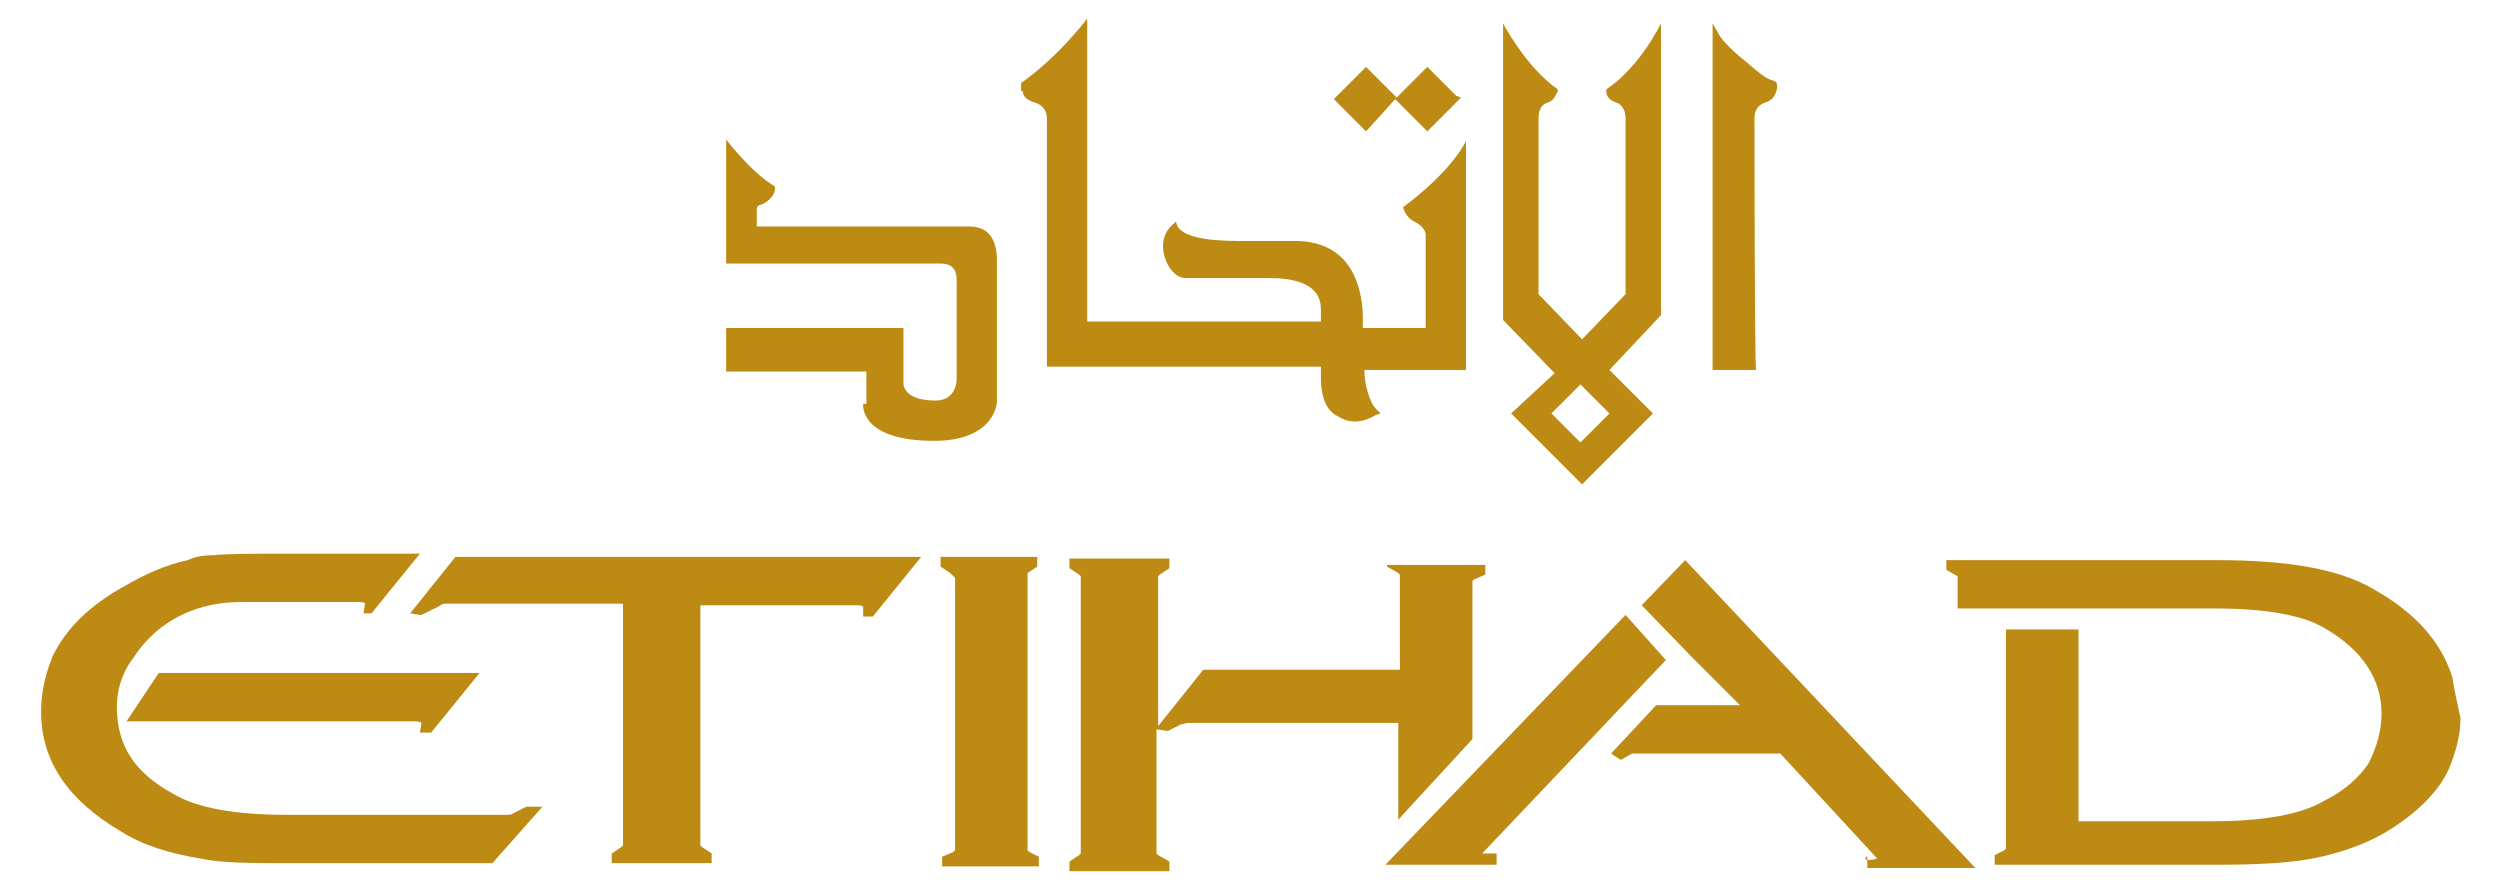
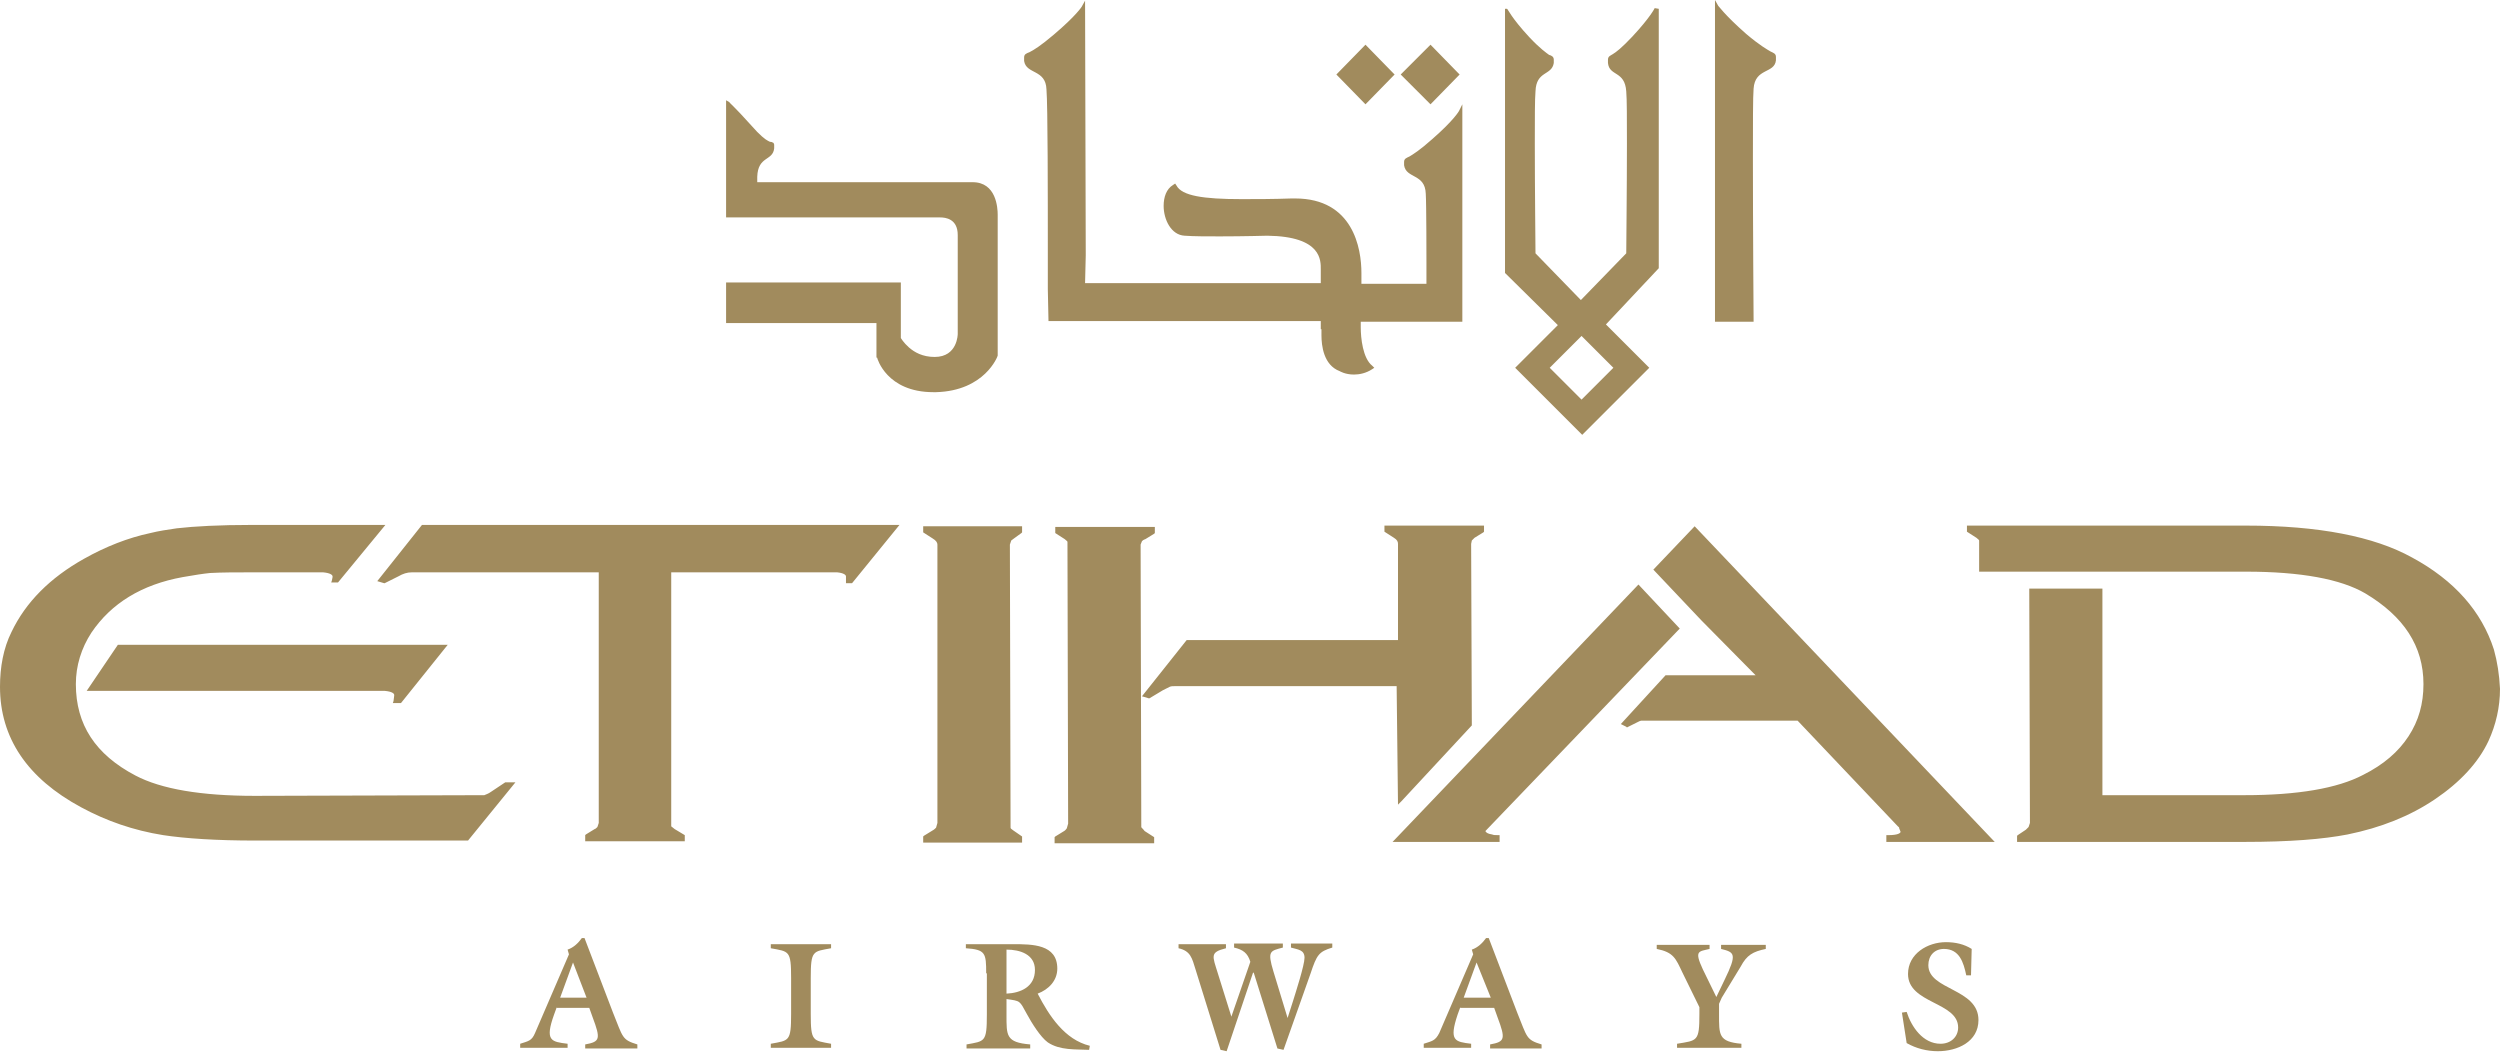
- <svg xmlns="http://www.w3.org/2000/svg" version="1.1" id="Layer_1" x="0px" y="0px" viewBox="0 0 155.1 55.1" xml:space="preserve" width="155.1" height="55.1">
-   <defs id="defs39" />
-   <style type="text/css" id="style2">
- 	.st0{fill:none;stroke:#BD8B13;stroke-width:0.1;stroke-miterlimit:10;}
- 	.st1{fill:#BD8B13;}
- </style>
-   <g id="g58">
-     <g transform="translate(0.05,0.05)" id="g34">
-       <path style="fill:#bd8b13" id="path6" d="m 86.6,6 -0.1,-0.1 -1.8,-1.8 -2,2 2,2 z" class="st1" />
-       <path style="fill:#bd8b13" id="path8" d="m 90.6,6 -0.3,-0.1 -1.8,-1.8 -2,2 2,2 z" class="st1" />
-       <path style="fill:#bd8b13" id="path10" d="m 63.4,5.6 c 0,0.4 0.4,0.6 0.7,0.7 0.4,0.1 0.8,0.4 0.8,1 v 15.4 h 17 V 23 c 0,0.1 0,0.1 0,0.4 0,1.3 0.4,2.1 1.1,2.4 0,0 0.4,0.3 1,0.3 0.4,0 0.8,-0.1 1.3,-0.4 l 0.3,-0.1 -0.3,-0.3 C 84.9,24.9 84.6,23.7 84.6,23 v -0.1 h 6.3 V 8.7 c 0,0 -0.8,1.8 -3.9,4.1 0,0 0.1,0.6 0.7,0.9 0.8,0.4 0.7,0.9 0.7,0.9 v 5.7 H 84.5 V 20 19.7 c 0,-1.4 -0.4,-4.8 -4.2,-4.8 h -0.1 c -1.1,0 -2.2,0 -3.1,0 H 76.8 C 74.6,14.9 73.4,14.6 73,14 l -0.1,-0.3 -0.1,0.1 c -0.4,0.3 -0.7,0.8 -0.7,1.4 0,0.9 0.6,2 1.4,2 0.6,0 1.4,0 2.2,0 1.4,0 3,0 3,0 3.1,0 3.2,1.4 3.2,2 v 0.7 H 67.4 V 1.1 c 0,0 -1.7,2.3 -4.1,4 v 0.1 0.4 z" class="st1" />
-       <path style="fill:#bd8b13" id="path12" d="m 53.5,25 c 0,0 -0.3,2.3 4.4,2.3 3.8,0 3.9,-2.4 3.9,-2.4 V 16.1 C 61.8,15.5 61.7,14 60.1,14 H 46.9 v -1 c 0,-0.3 0.1,-0.3 0.4,-0.4 C 48,12.2 48.1,11.7 48,11.5 46.5,10.6 45,8.6 45,8.6 v 7.7 h 13.2 0.1 c 0.4,0 1,0.1 1,1 v 6.2 c 0,0 0,1.3 -1.3,1.3 -2.1,0 -2,-1.1 -2,-1.1 V 20.3 H 45 V 23 h 8.7 v 2 z" class="st1" />
-       <path style="fill:#bd8b13" id="path14" d="m 108.8,7.3 c 0,-0.7 0.4,-0.9 0.7,-1 0.3,-0.1 0.6,-0.3 0.7,-0.9 V 5.3 C 110.2,5 110.1,5 109.8,4.9 109.5,4.8 109.1,4.5 108.3,3.8 106.9,2.7 106.6,2.1 106.6,2.1 l -0.4,-0.7 v 21.5 h 2.7 C 108.8,22.8 108.8,7.7 108.8,7.3 Z" class="st1" />
-       <path style="fill:#bd8b13" id="path16" d="M 99.8,25.6 98,27.4 96.2,25.6 98,23.8 Z m -6.1,0 4.4,4.4 4.4,-4.4 -2.7,-2.7 3.2,-3.4 V 1.4 c 0,0 -1.3,2.7 -3.4,4.1 v 0.1 c 0,0.4 0.3,0.6 0.6,0.7 0.3,0.1 0.6,0.4 0.6,1 0,0.6 0,10.9 0,10.9 L 98.1,21 95.4,18.2 c 0,-0.1 0,-10.5 0,-10.9 0,-0.7 0.3,-0.9 0.6,-1 C 96.3,6.2 96.4,6 96.6,5.6 V 5.5 C 94.6,4.1 93.2,1.4 93.2,1.4 v 18.4 l 3.2,3.3 z" class="st1" />
-       <path style="fill:#bd8b13" id="path18" d="m 86,35.1 0.7,0.4 c 0.1,0.1 0.1,0.1 0.1,0.3 v 5.7 H 74.6 L 71.8,45 v -9.2 -0.1 l 0.1,-0.1 0.6,-0.4 v -0.6 h -6.2 v 0.6 l 0.6,0.4 0.1,0.1 v 16.9 0.3 L 66.9,53 66.3,53.4 V 54 h 6.2 V 53.4 L 71.8,53 71.7,52.9 v -7.7 l 0.7,0.1 0.8,-0.4 0.4,-0.1 c 0,0 0.1,0 0.3,0 h 12.8 v 6 l 4.6,-5 V 36 l 0.1,-0.1 0.7,-0.3 V 35 H 86 Z" class="st1" />
-       <path style="fill:#bd8b13" id="path20" d="m 152.1,42 c -0.7,-2.3 -2.4,-4.1 -4.9,-5.5 -2.2,-1.3 -5.5,-1.8 -9.8,-1.8 h -16.7 v 0.6 l 0.7,0.4 v 2 h 15.9 c 3.2,0 5.6,0.4 7,1.3 2.2,1.3 3.4,3.1 3.4,5.2 0,1.1 -0.3,2.1 -0.8,3.1 -0.6,0.9 -1.5,1.7 -2.7,2.3 -1.5,0.9 -3.9,1.3 -7,1.3 h -8.3 V 39 h -4.5 v 13.5 0.1 l -0.1,0.1 -0.6,0.3 v 0.6 h 13.6 c 2.7,0 4.6,-0.1 6.2,-0.4 2,-0.4 3.8,-1.1 5.2,-2.1 1.5,-1 2.7,-2.3 3.2,-3.5 0.4,-1 0.7,-2 0.7,-3.1 -0.2,-0.9 -0.4,-1.8 -0.5,-2.5 z" class="st1" />
-       <path style="fill:#bd8b13" id="path22" d="M 100.8,38.1 85.9,53.6 h 6.9 v -0.7 h -0.3 -0.3 -0.3 l 11.4,-12 z" class="st1" />
-       <path style="fill:#bd8b13" id="path24" d="m 115.8,53.1 v 0.7 h 6.7 l -18,-19.1 -2.7,2.8 3,3.1 3.1,3.1 h -5.2 l -2.8,3 0.6,0.4 0.7,-0.4 h 0.1 c 0,0 0.3,0 0.4,0 h 8.7 l 6,6.5 c 0,0 -0.1,0.1 -0.6,0.1 h -0.1 v -0.2 z" class="st1" />
-       <path style="fill:#bd8b13" id="path26" d="m 63.7,35.5 0.6,-0.4 v -0.6 h -6 v 0.6 l 0.6,0.4 0.3,0.3 v 16.6 0.3 l -0.1,0.1 -0.7,0.3 v 0.6 h 6 V 53.1 L 63.8,52.8 63.7,52.7 V 35.8 35.7 Z" class="st1" />
-       <path style="fill:#bd8b13" id="path28" d="m 33.6,50 h -0.3 -0.7 l -0.8,0.4 c -0.1,0.1 -0.3,0.1 -0.4,0.1 H 17.7 c -3.1,0 -5.5,-0.4 -7,-1.3 -2.4,-1.3 -3.5,-3 -3.5,-5.4 0,-1 0.3,-2.1 1,-3 1.1,-1.7 2.8,-3 5.3,-3.4 0.7,-0.1 1.3,-0.1 1.7,-0.1 h 7 c 0.4,0 0.4,0.1 0.4,0.1 L 22.5,38 H 23 l 3,-3.7 h -8.4 c -2,0 -3.5,0 -4.5,0.1 -0.6,0 -1.1,0.1 -1.5,0.3 C 10.2,35 8.9,35.6 7.7,36.3 5.5,37.5 4,39 3.2,40.7 c -0.4,1 -0.7,2.1 -0.7,3.4 0,3.1 1.7,5.5 4.9,7.4 1.4,0.9 3.1,1.4 4.9,1.7 1.4,0.3 3.2,0.3 5.5,0.3 h 12.7 z" class="st1" />
-       <path style="fill:#bd8b13" id="path30" d="m 26.7,45.4 3,-3.7 H 9.8 l -2,3 h 17.9 c 0.3,0 0.4,0.1 0.4,0.1 L 26,45.4 Z" class="st1" />
-       <path style="fill:#bd8b13" id="path32" d="M 28.2,34.5 25.4,38 26,38.1 h 0.1 l 0.8,-0.4 c 0.3,-0.1 0.4,-0.3 0.7,-0.3 h 11 v 14.9 0.1 l -0.1,0.1 -0.6,0.4 v 0.6 h 6.2 V 52.9 L 43.5,52.5 43.4,52.4 V 52.3 37.5 h 9.7 c 0.4,0 0.4,0.1 0.4,0.1 v 0.6 h 0.6 l 3,-3.7 z" class="st1" />
-     </g>
+ <svg xmlns="http://www.w3.org/2000/svg" width="360" height="151.374" viewBox="0 0 360 151.374" version="1.1" xml:space="preserve" style="clip-rule:evenodd;fill-rule:evenodd;stroke-linejoin:round;stroke-miterlimit:2" id="svg20">
+   <defs id="defs24" />
+   <g transform="matrix(0.975345,0,0,0.975345,-15.41045,-65.05551)" id="g18">
+     <path d="m 71.5,152.5 1,0.3 h 0.1 l 2,-1 c 0.7,-0.4 1.3,-0.6 2,-0.6 h 27.6 v 37 l -0.2,0.6 c -0.1,0.1 -0.3,0.3 -0.4,0.3 l -1.3,0.8 -0.1,0.1 v 0.9 h 14.7 V 190 l -1.5,-0.9 -0.5,-0.4 v -37.5 h 24.5 c 1,0.1 1.3,0.4 1.3,0.6 v 1 h 0.9 l 7,-8.6 H 78.1 Z m 2.4,17.7 -0.1,0.3 H 75 l 6.9,-8.6 H 33.2 l -4.6,6.8 h 44 c 1.1,0.1 1.4,0.4 1.4,0.6 v 0.1 z m 14.4,13.4 c -0.4,0.3 -0.8,0.4 -1,0.5 l -33.9,0.1 c -7.9,0 -13.8,-1 -17.6,-3 -5.9,-3.1 -8.8,-7.5 -8.8,-13.5 0,-2.7 0.8,-5.3 2.3,-7.6 2.9,-4.3 7.4,-7.1 13.5,-8.2 1.7,-0.3 3,-0.5 4,-0.6 1.8,-0.1 3.9,-0.1 6.2,-0.1 h 10.5 c 1.1,0.1 1.4,0.4 1.4,0.6 v 0.1 l -0.1,0.5 -0.1,0.3 h 1 l 7,-8.5 H 53 c -4.8,0 -8.5,0.2 -11.1,0.5 -1.4,0.2 -2.7,0.4 -3.9,0.7 -3.3,0.7 -6.6,2 -9.8,3.8 -5,2.8 -8.6,6.4 -10.7,10.8 -1.2,2.4 -1.7,5.2 -1.7,8.1 0,7.5 4,13.5 12,17.8 3.7,2 7.7,3.4 12.1,4.1 3.3,0.5 7.9,0.8 13.6,0.8 h 31.4 l 7,-8.6 h -1.5 z m 63.8,-38.3 1.4,0.9 c 0.5,0.3 0.7,0.6 0.7,0.9 v 41.1 l -0.2,0.7 c -0.1,0.1 -0.3,0.3 -0.5,0.4 l -1.3,0.8 -0.1,0.1 v 0.9 h 14.6 v -0.9 l -1.3,-0.9 c -0.3,-0.2 -0.4,-0.3 -0.4,-0.4 l -0.1,-41.8 0.2,-0.6 0.4,-0.3 1.1,-0.8 0.1,-0.1 v -0.9 h -14.6 z m 107.8,5.5 7.1,7.5 8,8.1 h -13.3 l -6.6,7.2 0.8,0.4 0.1,0.1 1.6,-0.8 c 0.2,-0.1 0.4,-0.2 0.5,-0.2 h 23.1 l 14.8,15.6 c 0.1,0.1 0.2,0.1 0.2,0.3 l 0.2,0.5 c 0,0.2 -0.4,0.5 -1.8,0.5 h -0.3 v 1 h 16 L 266,144.4 Z m 124.1,11.8 -0.3,0.1 0.3,-0.1 c -1.8,-5.6 -5.8,-10.2 -12.1,-13.6 -5.6,-3.1 -13.8,-4.7 -24.5,-4.7 h -41.2 v 0.9 l 1.4,0.9 c 0.2,0.2 0.4,0.3 0.4,0.4 v 4.6 h 39.4 c 8.1,0 14,1.1 17.6,3.2 5.7,3.4 8.6,7.8 8.6,13.4 0,2.9 -0.7,5.4 -2.2,7.7 -1.5,2.3 -3.7,4.2 -6.7,5.7 -3.8,2 -9.7,3 -17.5,3 h -21 v -30.5 h -10.8 l 0.1,34.6 -0.2,0.6 c -0.1,0.1 -0.2,0.2 -0.4,0.4 l -1.2,0.8 -0.1,0.1 v 0.9 h 33.6 c 6.6,0 11.6,-0.4 15.2,-1.1 4.9,-1 9.2,-2.7 12.9,-5.2 3.7,-2.5 6.4,-5.4 7.9,-8.6 1.1,-2.4 1.7,-5 1.7,-7.7 -0.1,-2.1 -0.4,-4 -0.9,-5.8 m -147.9,27.3 c -0.7,-0.1 -0.9,-0.3 -1,-0.5 l 28.7,-29.9 -6.1,-6.5 -36.3,38 h 15.8 v -1 H 237 c -0.4,0 -0.7,0 -0.9,-0.1 m -13.9,-4.4 0.5,-0.5 10.4,-11.2 -0.1,-26.8 0.1,-0.5 0.4,-0.4 1.3,-0.8 0.1,-0.1 v -0.9 h -14.7 v 0.9 l 1.4,0.9 c 0.5,0.3 0.6,0.6 0.6,0.9 v 14.2 H 191 l -6.6,8.3 1,0.3 h 0.1 l 2,-1.2 c 0.4,-0.2 0.8,-0.4 1,-0.5 0.2,-0.1 0.5,-0.1 0.9,-0.1 H 222 Z m -37.9,3.3 -0.1,-41.7 0.2,-0.5 c 0.1,-0.1 0.2,-0.2 0.5,-0.3 l 1.3,-0.8 0.1,-0.1 v -0.9 h -14.7 v 0.9 l 1.4,0.9 c 0.2,0.2 0.4,0.3 0.4,0.4 l 0.1,41.6 -0.2,0.7 c -0.1,0.1 -0.2,0.3 -0.4,0.4 l -1.3,0.8 -0.1,0.1 v 0.9 h 14.7 v -0.9 l -1.4,-0.9 c -0.3,-0.4 -0.5,-0.5 -0.5,-0.6 m 55.2,-67.8 9.9,9.9 9.9,-9.9 -6.4,-6.4 7.8,-8.3 V 68 l -0.6,-0.1 c 0,0 -0.6,1.3 -3.3,4.2 -1.6,1.7 -2.4,2.3 -2.9,2.6 -0.3,0.2 -0.7,0.3 -0.7,0.8 V 76 c 0.2,2 2.5,1.1 2.7,4.2 0.1,1.1 0.1,4.1 0.1,7.7 0,6.6 -0.1,15.1 -0.1,16.2 l -6.7,6.9 -6.7,-6.9 c 0,-1.1 -0.1,-9.6 -0.1,-16.2 0,-3.6 0,-6.6 0.1,-7.7 0.1,-3.1 2.4,-2.3 2.7,-4.2 v -0.5 c 0,-0.4 -0.3,-0.6 -0.7,-0.7 -0.4,-0.3 -1.3,-0.9 -2.9,-2.6 -2.7,-2.9 -3.2,-4.2 -3.3,-4.2 H 238 v 39 l 7.8,7.7 z m 14.5,0 -4.7,4.7 -4.7,-4.7 4.7,-4.7 z m 20.7,-7.1 c 0,0 -0.1,-13.7 -0.1,-23.8 0,-5 0,-9.2 0.1,-10.3 0.2,-3.1 3.1,-2.2 3.3,-4.2 v -0.5 c 0,-0.5 -0.4,-0.6 -0.8,-0.8 -0.5,-0.3 -1.6,-0.9 -3.6,-2.6 -3.3,-2.9 -4.1,-4.2 -4.1,-4.1 L 269,66.7 v 47.5 h 5.7 z m -129.4,5.6 c 0,0.1 1.4,5.1 8.3,5.1 h 0.4 c 7.2,-0.2 9.1,-5.3 9.1,-5.4 V 98.4 c 0,-1 -0.2,-4.8 -3.7,-4.8 h -31.8 v -0.8 c 0.1,-3.1 2.3,-2.3 2.5,-4.2 v -0.5 c 0,-0.1 0,-0.1 -0.1,-0.3 -0.5,-0.3 -0.3,0 -0.8,-0.3 -0.4,-0.2 -1.2,-0.8 -2.5,-2.3 -2.6,-2.9 -3.2,-3.3 -3.2,-3.4 L 123,81.5 v 17.3 h 31.6 c 0.8,0 2.6,0.2 2.6,2.6 V 116 c 0,0 0,3.4 -3.4,3.4 -1.8,0 -3,-0.7 -3.8,-1.4 -0.8,-0.7 -1.2,-1.4 -1.2,-1.4 v -8.2 H 123 v 6 h 22.2 v 5.1 z m 65.6,-4.2 v 0.9 c 0,1.5 0.3,4.4 2.7,5.3 0,0 0.8,0.5 2.1,0.5 0.8,0 1.8,-0.2 2.7,-0.8 l 0.3,-0.2 -0.3,-0.3 c -1.4,-1.1 -1.7,-4.1 -1.7,-5.7 v -0.8 h 15 V 82.1 l -0.5,1 c 0,0 -0.7,1.3 -3.9,4.1 -1.9,1.7 -2.9,2.3 -3.4,2.6 -0.4,0.2 -0.8,0.3 -0.8,0.8 v 0.5 c 0.3,2 3.1,1.2 3.2,4.2 0.1,1.5 0.1,10.1 0.1,10.1 v 3.2 h -9.6 V 107 c 0,-3.6 -1.2,-11 -9.8,-11 h -0.5 c -2.8,0.1 -5.3,0.1 -7.4,0.1 -5.7,0 -8.8,-0.5 -9.6,-2 L 189.3,93.8 189,94 c -1,0.6 -1.4,1.8 -1.4,3.1 0,2 1.1,4.3 3.1,4.4 1.3,0.1 3.3,0.1 5.2,0.1 3.5,0 7,-0.1 7,-0.1 8.1,0.1 7.9,3.7 7.9,5 v 2 H 176 l 0.1,-4.1 -0.1,-37.6 -0.5,0.9 c 0,0 -0.8,1.3 -4.1,4.1 -2,1.7 -3,2.3 -3.6,2.6 -0.5,0.2 -0.8,0.3 -0.8,0.8 v 0.5 c 0.3,2 3.2,1.2 3.3,4.2 0.2,2.3 0.2,16.1 0.2,24 v 5.5 l 0.1,4.7 h 40.2 v 1.2 z m 20.4,-37.6 -0.2,-0.2 -4.1,-4.2 -4.4,4.4 4.4,4.4 z m -9.6,0 -0.2,-0.2 -4.1,-4.2 -4.3,4.4 4.3,4.4 z" style="fill:#a18b5d;fill-rule:nonzero" id="path2" />
+     <path d="m 98,215.4 -0.4,1.1 c -1.4,3.9 -0.4,4 2,4.3 v 0.6 h -7 v -0.6 c 1.2,-0.4 1.7,-0.4 2.2,-1.6 l 5,-11.6 -0.2,-0.7 c 0.9,-0.3 1.6,-1 2.1,-1.7 h 0.4 l 4.2,11 c 1.5,3.7 1.3,4 3.6,4.7 v 0.6 h -7.7 v -0.6 c 2.2,-0.4 2.3,-0.8 1.1,-4 l -0.5,-1.4 H 98 Z m 4.4,-1.4 -2,-5.2 -1.9,5.2 z" style="fill:#a18b5d;fill-rule:nonzero" id="path4" />
+     <path d="m 135.5,216.4 c 0,4.1 0.3,3.9 3,4.4 v 0.6 h -8.9 v -0.6 c 2.7,-0.5 3,-0.3 3,-4.4 v -5.3 c 0,-4.1 -0.3,-3.9 -3,-4.4 v -0.6 h 8.9 v 0.6 c -2.7,0.5 -3,0.3 -3,4.4 z" style="fill:#a18b5d;fill-rule:nonzero" id="path6" />
+     <path d="m 161.4,210.4 c 0,-3 -0.1,-3.5 -3,-3.7 v -0.6 h 7 c 2.8,0 6.5,0 6.5,3.6 0,1.8 -1.3,3.1 -2.9,3.7 1.7,3.3 4,6.8 7.7,7.7 l -0.1,0.6 c -2,-0.1 -4.3,0.1 -6.1,-1.1 -1.1,-0.8 -2.4,-2.9 -3.1,-4.2 -1.1,-2 -0.9,-1.9 -3,-2.2 v 2.3 c 0,3.1 -0.1,4.1 3.5,4.4 v 0.6 h -9.4 v -0.6 c 2.7,-0.5 3,-0.3 3,-4.4 v -6.1 z m 3,3 c 2.1,-0.1 4.2,-1 4.2,-3.5 0,-2.3 -2.2,-3 -4.2,-3 z" style="fill:#a18b5d;fill-rule:nonzero" id="path8" />
+     <path d="m 196.9,221.9 -0.9,-0.2 -3.7,-11.9 c -0.5,-1.6 -0.7,-2.7 -2.5,-3.1 v -0.6 h 7 v 0.6 c -2.4,0.6 -2,1.1 -1.2,3.7 l 2,6.4 2.8,-8.1 c -0.4,-1.3 -1.1,-1.8 -2.4,-2.1 V 206 h 7.2 v 0.6 c -1.9,0.5 -2.3,0.5 -1.4,3.5 l 2.1,6.9 0.8,-2.5 c 0.4,-1.3 1.7,-5.3 1.7,-6.4 0,-1.2 -1,-1.2 -2,-1.5 V 206 h 6.1 v 0.6 c -2,0.6 -2.3,1.1 -3.2,3.8 l -4,11.3 -0.9,-0.2 -3.5,-11.2 h -0.1 z" style="fill:#a18b5d;fill-rule:nonzero" id="path10" />
+     <path d="m 231.4,215.4 -0.4,1.1 c -1.3,3.9 -0.4,4 2,4.3 v 0.6 h -7 v -0.6 c 1.2,-0.4 1.7,-0.4 2.3,-1.6 l 5,-11.6 -0.2,-0.7 c 0.9,-0.3 1.6,-1 2.1,-1.7 h 0.4 l 4.2,11 c 1.5,3.7 1.3,4 3.6,4.7 v 0.6 h -7.6 v -0.6 c 2.2,-0.4 2.3,-0.8 1.1,-4 l -0.5,-1.4 h -5 z m 4.5,-1.4 -2.1,-5.2 -1.9,5.2 z" style="fill:#a18b5d;fill-rule:nonzero" id="path12" />
+     <path d="m 269.6,216.4 c 0,3.1 -0.1,4.1 3.3,4.4 v 0.6 h -9.5 v -0.6 c 3,-0.5 3.3,-0.3 3.3,-4.4 v -1 l -2.5,-5.1 c -1,-2.1 -1.3,-3 -3.8,-3.5 v -0.6 h 7.8 v 0.6 c -1.6,0.4 -2.3,0.2 -1,3 l 2,4.1 1.2,-2.5 c 1.9,-3.9 1.5,-4.1 -0.5,-4.6 v -0.6 h 6.6 v 0.6 c -1.9,0.4 -2.8,0.9 -3.7,2.6 l -2.8,4.6 -0.4,0.9 z" style="fill:#a18b5d;fill-rule:nonzero" id="path14" />
+     <path d="m 306.8,210.7 h -0.7 c -0.4,-1.9 -1,-3.9 -3.3,-3.9 -1.4,0 -2.3,1 -2.3,2.4 0,3.7 7.4,3.4 7.4,8.1 0,3.2 -3.1,4.6 -6,4.6 -1.6,0 -3.2,-0.4 -4.6,-1.2 l -0.7,-4.5 0.7,-0.1 c 0.7,2.2 2.4,4.7 5,4.7 1.5,0 2.6,-1 2.6,-2.4 0,-3.8 -7.4,-3.5 -7.4,-7.9 0,-3 2.9,-4.7 5.6,-4.7 1.4,0 2.7,0.3 3.8,1 z" style="fill:#a18b5d;fill-rule:nonzero" id="path16" />
  </g>
</svg>
